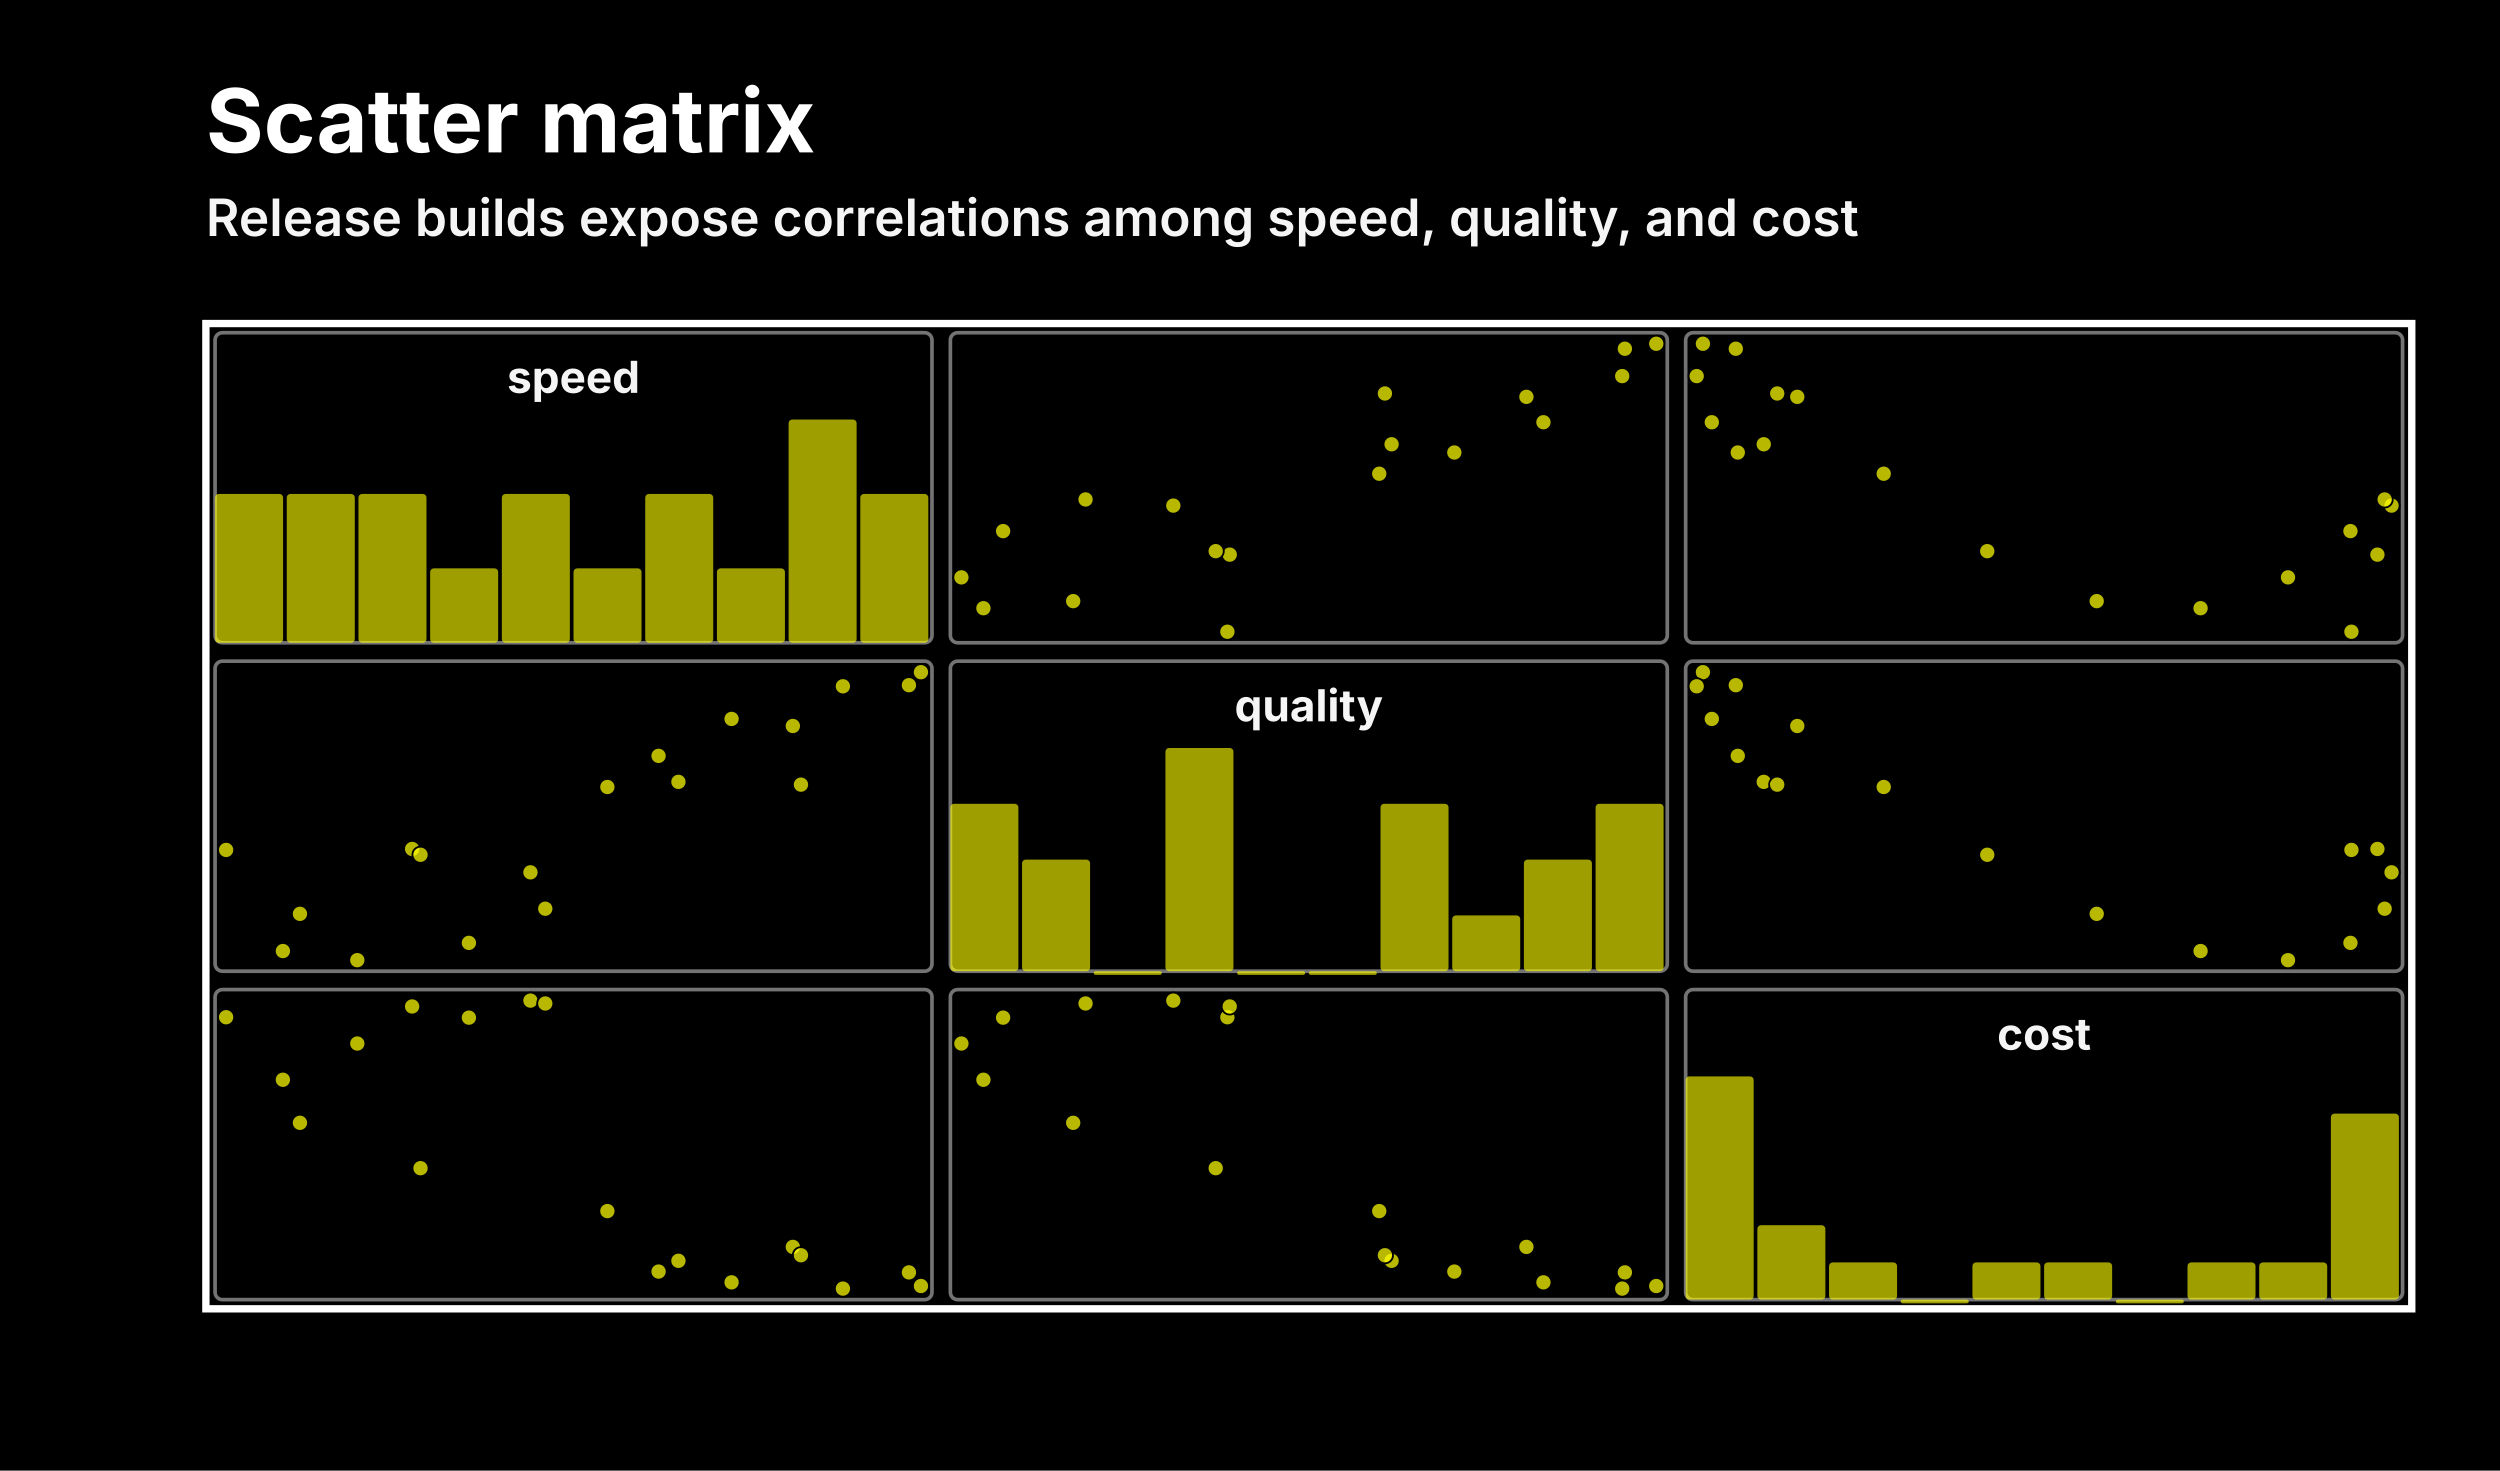
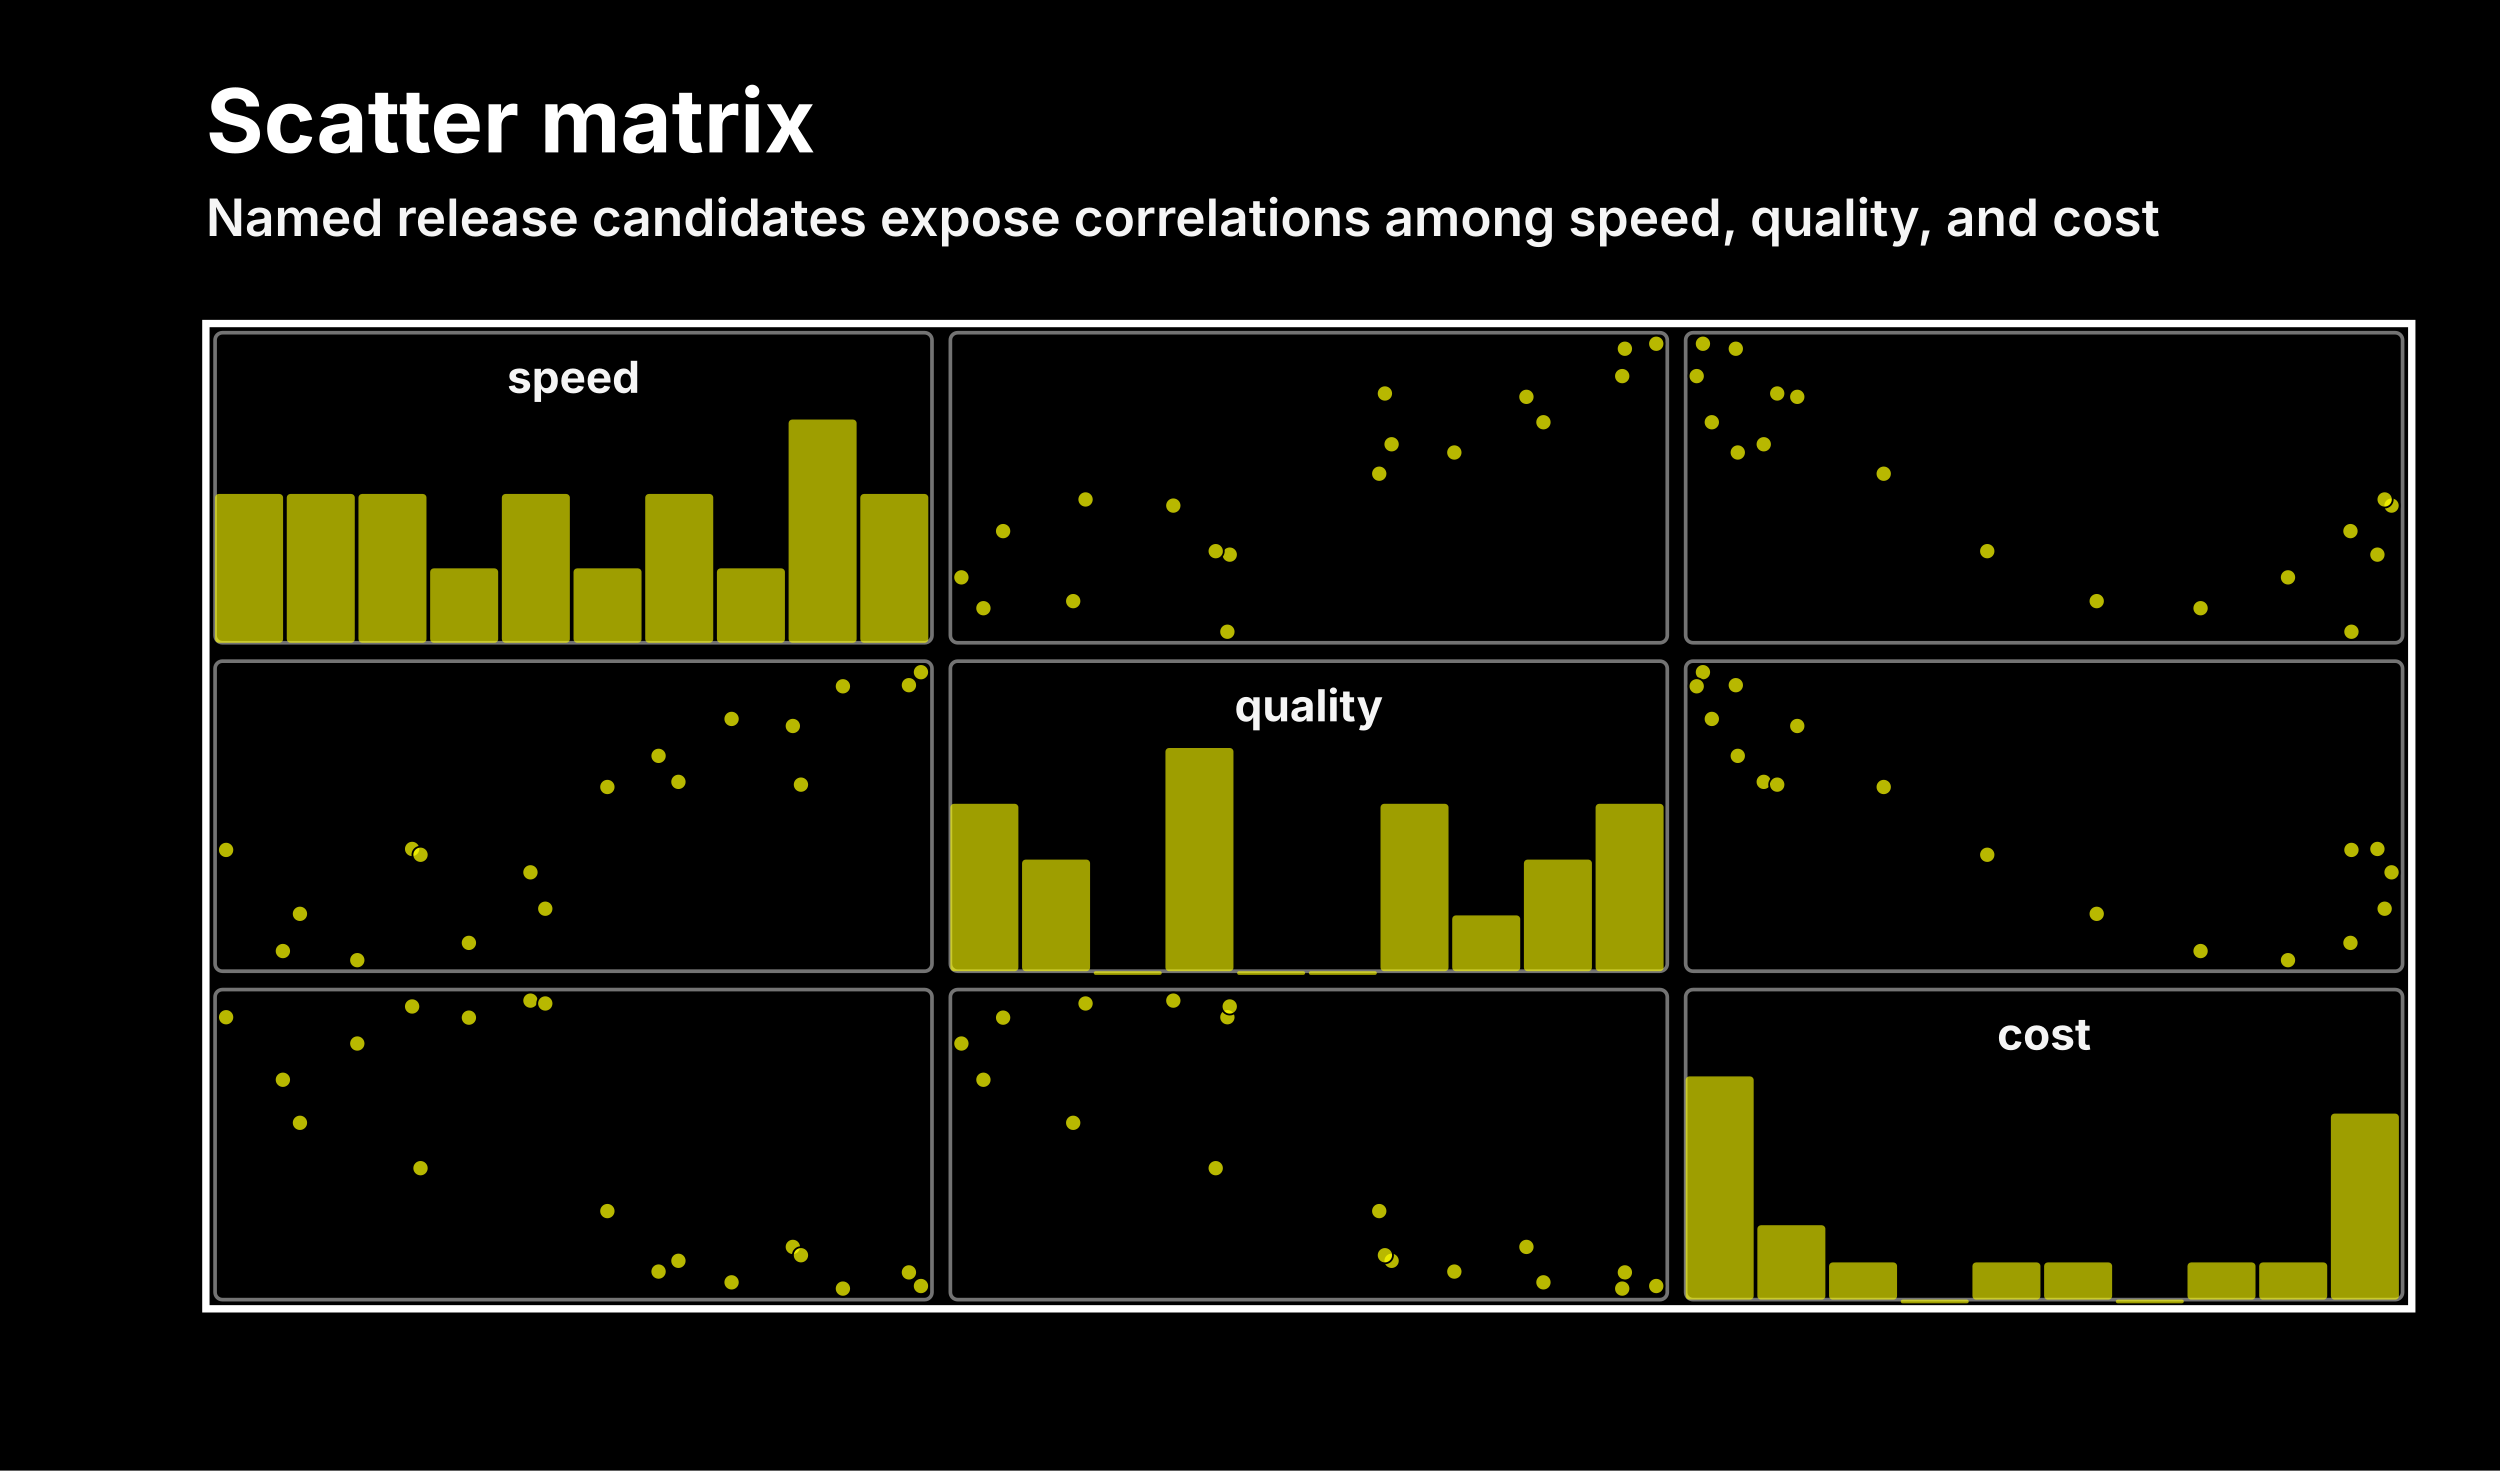
<svg xmlns="http://www.w3.org/2000/svg" width="680" height="400" viewBox="0 0 680 400" role="img" aria-labelledby="title description">
  <defs>
    <clipPath id="clip-1">
      <rect x="56" y="88" width="600" height="268" />
    </clipPath>
  </defs>
  <rect width="100%" height="100%" fill="#000000" />
  <g data-scene-node="scene:root">
    <rect data-scene-node="chart:panel" x="56" y="88" width="600" height="268" rx="0" fill="#000000" />
    <g data-scene-node="layer-0:group" clip-path="url(#clip-1)">
      <rect data-scene-node="layer-0:matrix-cell:0:0" x="58.5" y="90.5" width="195" height="84.333" rx="2" fill="#0000008c" stroke="#737373" stroke-width="1" />
      <rect data-scene-node="layer-0:matrix-cell:0:1" x="258.5" y="90.5" width="195" height="84.333" rx="2" fill="#0000008c" stroke="#737373" stroke-width="1" />
      <rect data-scene-node="layer-0:matrix-cell:0:2" x="458.5" y="90.5" width="195" height="84.333" rx="2" fill="#0000008c" stroke="#737373" stroke-width="1" />
      <rect data-scene-node="layer-0:matrix-cell:1:0" x="58.5" y="179.833" width="195" height="84.333" rx="2" fill="#0000008c" stroke="#737373" stroke-width="1" />
      <rect data-scene-node="layer-0:matrix-cell:1:1" x="258.5" y="179.833" width="195" height="84.333" rx="2" fill="#0000008c" stroke="#737373" stroke-width="1" />
      <rect data-scene-node="layer-0:matrix-cell:1:2" x="458.5" y="179.833" width="195" height="84.333" rx="2" fill="#0000008c" stroke="#737373" stroke-width="1" />
      <rect data-scene-node="layer-0:matrix-cell:2:0" x="58.5" y="269.167" width="195" height="84.333" rx="2" fill="#0000008c" stroke="#737373" stroke-width="1" />
      <rect data-scene-node="layer-0:matrix-cell:2:1" x="258.5" y="269.167" width="195" height="84.333" rx="2" fill="#0000008c" stroke="#737373" stroke-width="1" />
      <rect data-scene-node="layer-0:matrix-cell:2:2" x="458.5" y="269.167" width="195" height="84.333" rx="2" fill="#0000008c" stroke="#737373" stroke-width="1" />
      <rect data-scene-node="layer-0:matrix-hist:0:0" x="58.5" y="134.353" width="18.5" height="40.48" rx="1" fill="#ffff009e" />
      <rect data-scene-node="layer-0:matrix-hist:0:1" x="78" y="134.353" width="18.5" height="40.48" rx="1" fill="#ffff009e" />
      <rect data-scene-node="layer-0:matrix-hist:0:2" x="97.5" y="134.353" width="18.5" height="40.48" rx="1" fill="#ffff009e" />
      <rect data-scene-node="layer-0:matrix-hist:0:3" x="117" y="154.593" width="18.5" height="20.24" rx="1" fill="#ffff009e" />
      <rect data-scene-node="layer-0:matrix-hist:0:4" x="136.5" y="134.353" width="18.5" height="40.48" rx="1" fill="#ffff009e" />
      <rect data-scene-node="layer-0:matrix-hist:0:5" x="156" y="154.593" width="18.5" height="20.24" rx="1" fill="#ffff009e" />
      <rect data-scene-node="layer-0:matrix-hist:0:6" x="175.5" y="134.353" width="18.5" height="40.48" rx="1" fill="#ffff009e" />
      <rect data-scene-node="layer-0:matrix-hist:0:7" x="195" y="154.593" width="18.5" height="20.24" rx="1" fill="#ffff009e" />
      <rect data-scene-node="layer-0:matrix-hist:0:8" x="214.5" y="114.113" width="18.5" height="60.72" rx="1" fill="#ffff009e" />
      <rect data-scene-node="layer-0:matrix-hist:0:9" x="234" y="134.353" width="18.5" height="40.48" rx="1" fill="#ffff009e" />
      <circle data-scene-node="layer-0:matrix-point:0:1:0" cx="333.85" cy="171.833" r="2.2" fill="#ffff00b8" stroke="#000000" stroke-width="0.5" />
      <circle data-scene-node="layer-0:matrix-point:0:1:1" cx="334.486" cy="150.862" r="2.2" fill="#ffff00b8" stroke="#000000" stroke-width="0.5" />
      <circle data-scene-node="layer-0:matrix-point:0:1:2" cx="319.144" cy="137.523" r="2.2" fill="#ffff00b8" stroke="#000000" stroke-width="0.5" />
      <circle data-scene-node="layer-0:matrix-point:0:1:3" cx="295.269" cy="135.852" r="2.2" fill="#ffff00b8" stroke="#000000" stroke-width="0.5" />
      <circle data-scene-node="layer-0:matrix-point:0:1:4" cx="272.847" cy="144.461" r="2.2" fill="#ffff00b8" stroke="#000000" stroke-width="0.5" />
      <circle data-scene-node="layer-0:matrix-point:0:1:5" cx="261.5" cy="157.043" r="2.2" fill="#ffff00b8" stroke="#000000" stroke-width="0.5" />
      <circle data-scene-node="layer-0:matrix-point:0:1:6" cx="267.491" cy="165.432" r="2.2" fill="#ffff00b8" stroke="#000000" stroke-width="0.5" />
      <circle data-scene-node="layer-0:matrix-point:0:1:7" cx="291.911" cy="163.508" r="2.2" fill="#ffff00b8" stroke="#000000" stroke-width="0.5" />
      <circle data-scene-node="layer-0:matrix-point:0:1:8" cx="330.673" cy="149.916" r="2.2" fill="#ffff00b8" stroke="#000000" stroke-width="0.5" />
      <circle data-scene-node="layer-0:matrix-point:0:1:9" cx="375.154" cy="128.851" r="2.2" fill="#ffff00b8" stroke="#000000" stroke-width="0.5" />
      <circle data-scene-node="layer-0:matrix-point:0:1:10" cx="415.187" cy="107.943" r="2.2" fill="#ffff00b8" stroke="#000000" stroke-width="0.5" />
      <circle data-scene-node="layer-0:matrix-point:0:1:11" cx="441.967" cy="94.856" r="2.2" fill="#ffff00b8" stroke="#000000" stroke-width="0.5" />
      <circle data-scene-node="layer-0:matrix-point:0:1:12" cx="450.5" cy="93.5" r="2.2" fill="#ffff00b8" stroke="#000000" stroke-width="0.5" />
      <circle data-scene-node="layer-0:matrix-point:0:1:13" cx="441.241" cy="102.298" r="2.2" fill="#ffff00b8" stroke="#000000" stroke-width="0.5" />
      <circle data-scene-node="layer-0:matrix-point:0:1:14" cx="419.817" cy="114.849" r="2.2" fill="#ffff00b8" stroke="#000000" stroke-width="0.5" />
      <circle data-scene-node="layer-0:matrix-point:0:1:15" cx="395.579" cy="123.08" r="2.2" fill="#ffff00b8" stroke="#000000" stroke-width="0.5" />
      <circle data-scene-node="layer-0:matrix-point:0:1:16" cx="378.513" cy="120.841" r="2.2" fill="#ffff00b8" stroke="#000000" stroke-width="0.5" />
      <circle data-scene-node="layer-0:matrix-point:0:1:17" cx="376.697" cy="107.029" r="2.2" fill="#ffff00b8" stroke="#000000" stroke-width="0.5" />
      <circle data-scene-node="layer-0:matrix-point:0:2:0" cx="639.593" cy="171.833" r="2.2" fill="#ffff00b8" stroke="#000000" stroke-width="0.5" />
      <circle data-scene-node="layer-0:matrix-point:0:2:1" cx="646.656" cy="150.862" r="2.2" fill="#ffff00b8" stroke="#000000" stroke-width="0.5" />
      <circle data-scene-node="layer-0:matrix-point:0:2:2" cx="650.5" cy="137.523" r="2.2" fill="#ffff00b8" stroke="#000000" stroke-width="0.5" />
      <circle data-scene-node="layer-0:matrix-point:0:2:3" cx="648.623" cy="135.852" r="2.2" fill="#ffff00b8" stroke="#000000" stroke-width="0.5" />
      <circle data-scene-node="layer-0:matrix-point:0:2:4" cx="639.325" cy="144.461" r="2.2" fill="#ffff00b8" stroke="#000000" stroke-width="0.5" />
      <circle data-scene-node="layer-0:matrix-point:0:2:5" cx="622.338" cy="157.043" r="2.2" fill="#ffff00b8" stroke="#000000" stroke-width="0.5" />
      <circle data-scene-node="layer-0:matrix-point:0:2:6" cx="598.556" cy="165.432" r="2.2" fill="#ffff00b8" stroke="#000000" stroke-width="0.5" />
      <circle data-scene-node="layer-0:matrix-point:0:2:7" cx="570.305" cy="163.508" r="2.2" fill="#ffff00b8" stroke="#000000" stroke-width="0.5" />
      <circle data-scene-node="layer-0:matrix-point:0:2:8" cx="540.533" cy="149.916" r="2.2" fill="#ffff00b8" stroke="#000000" stroke-width="0.5" />
      <circle data-scene-node="layer-0:matrix-point:0:2:9" cx="512.371" cy="128.851" r="2.2" fill="#ffff00b8" stroke="#000000" stroke-width="0.5" />
      <circle data-scene-node="layer-0:matrix-point:0:2:10" cx="488.858" cy="107.943" r="2.2" fill="#ffff00b8" stroke="#000000" stroke-width="0.5" />
      <circle data-scene-node="layer-0:matrix-point:0:2:11" cx="472.139" cy="94.856" r="2.2" fill="#ffff00b8" stroke="#000000" stroke-width="0.5" />
      <circle data-scene-node="layer-0:matrix-point:0:2:12" cx="463.199" cy="93.5" r="2.2" fill="#ffff00b8" stroke="#000000" stroke-width="0.5" />
      <circle data-scene-node="layer-0:matrix-point:0:2:13" cx="461.5" cy="102.298" r="2.2" fill="#ffff00b8" stroke="#000000" stroke-width="0.5" />
      <circle data-scene-node="layer-0:matrix-point:0:2:14" cx="465.613" cy="114.849" r="2.2" fill="#ffff00b8" stroke="#000000" stroke-width="0.5" />
      <circle data-scene-node="layer-0:matrix-point:0:2:15" cx="472.675" cy="123.08" r="2.2" fill="#ffff00b8" stroke="#000000" stroke-width="0.5" />
      <circle data-scene-node="layer-0:matrix-point:0:2:16" cx="479.738" cy="120.841" r="2.2" fill="#ffff00b8" stroke="#000000" stroke-width="0.5" />
      <circle data-scene-node="layer-0:matrix-point:0:2:17" cx="483.404" cy="107.029" r="2.2" fill="#ffff00b8" stroke="#000000" stroke-width="0.5" />
      <circle data-scene-node="layer-0:matrix-point:1:0:0" cx="61.5" cy="231.18" r="2.2" fill="#ffff00b8" stroke="#000000" stroke-width="0.5" />
      <circle data-scene-node="layer-0:matrix-point:1:0:1" cx="112.098" cy="230.917" r="2.2" fill="#ffff00b8" stroke="#000000" stroke-width="0.5" />
      <circle data-scene-node="layer-0:matrix-point:1:0:2" cx="144.283" cy="237.275" r="2.2" fill="#ffff00b8" stroke="#000000" stroke-width="0.5" />
      <circle data-scene-node="layer-0:matrix-point:1:0:3" cx="148.315" cy="247.171" r="2.2" fill="#ffff00b8" stroke="#000000" stroke-width="0.5" />
      <circle data-scene-node="layer-0:matrix-point:1:0:4" cx="127.543" cy="256.464" r="2.2" fill="#ffff00b8" stroke="#000000" stroke-width="0.5" />
      <circle data-scene-node="layer-0:matrix-point:1:0:5" cx="97.185" cy="261.167" r="2.2" fill="#ffff00b8" stroke="#000000" stroke-width="0.5" />
      <circle data-scene-node="layer-0:matrix-point:1:0:6" cx="76.946" cy="258.683" r="2.2" fill="#ffff00b8" stroke="#000000" stroke-width="0.5" />
      <circle data-scene-node="layer-0:matrix-point:1:0:7" cx="81.587" cy="248.563" r="2.2" fill="#ffff00b8" stroke="#000000" stroke-width="0.5" />
      <circle data-scene-node="layer-0:matrix-point:1:0:8" cx="114.38" cy="232.497" r="2.2" fill="#ffff00b8" stroke="#000000" stroke-width="0.5" />
      <circle data-scene-node="layer-0:matrix-point:1:0:9" cx="165.207" cy="214.061" r="2.2" fill="#ffff00b8" stroke="#000000" stroke-width="0.5" />
      <circle data-scene-node="layer-0:matrix-point:1:0:10" cx="215.652" cy="197.469" r="2.2" fill="#ffff00b8" stroke="#000000" stroke-width="0.5" />
      <circle data-scene-node="layer-0:matrix-point:1:0:11" cx="247.228" cy="186.37" r="2.2" fill="#ffff00b8" stroke="#000000" stroke-width="0.5" />
      <circle data-scene-node="layer-0:matrix-point:1:0:12" cx="250.5" cy="182.833" r="2.2" fill="#ffff00b8" stroke="#000000" stroke-width="0.5" />
      <circle data-scene-node="layer-0:matrix-point:1:0:13" cx="229.272" cy="186.671" r="2.2" fill="#ffff00b8" stroke="#000000" stroke-width="0.5" />
      <circle data-scene-node="layer-0:matrix-point:1:0:14" cx="198.989" cy="195.55" r="2.2" fill="#ffff00b8" stroke="#000000" stroke-width="0.5" />
      <circle data-scene-node="layer-0:matrix-point:1:0:15" cx="179.13" cy="205.596" r="2.2" fill="#ffff00b8" stroke="#000000" stroke-width="0.5" />
      <circle data-scene-node="layer-0:matrix-point:1:0:16" cx="184.533" cy="212.669" r="2.2" fill="#ffff00b8" stroke="#000000" stroke-width="0.5" />
      <circle data-scene-node="layer-0:matrix-point:1:0:17" cx="217.859" cy="213.422" r="2.2" fill="#ffff00b8" stroke="#000000" stroke-width="0.5" />
      <rect data-scene-node="layer-0:matrix-hist:1:0" x="258.5" y="218.627" width="18.5" height="45.54" rx="1" fill="#ffff009e" />
      <rect data-scene-node="layer-0:matrix-hist:1:1" x="278" y="233.807" width="18.5" height="30.36" rx="1" fill="#ffff009e" />
      <rect data-scene-node="layer-0:matrix-hist:1:2" x="297.5" y="264.167" width="18.5" height="1" rx="0.5" fill="#ffff009e" />
      <rect data-scene-node="layer-0:matrix-hist:1:3" x="317" y="203.447" width="18.5" height="60.72" rx="1" fill="#ffff009e" />
      <rect data-scene-node="layer-0:matrix-hist:1:4" x="336.5" y="264.167" width="18.5" height="1" rx="0.5" fill="#ffff009e" />
      <rect data-scene-node="layer-0:matrix-hist:1:5" x="356" y="264.167" width="18.5" height="1" rx="0.5" fill="#ffff009e" />
      <rect data-scene-node="layer-0:matrix-hist:1:6" x="375.5" y="218.627" width="18.5" height="45.54" rx="1" fill="#ffff009e" />
      <rect data-scene-node="layer-0:matrix-hist:1:7" x="395" y="248.987" width="18.5" height="15.18" rx="1" fill="#ffff009e" />
      <rect data-scene-node="layer-0:matrix-hist:1:8" x="414.5" y="233.807" width="18.5" height="30.36" rx="1" fill="#ffff009e" />
      <rect data-scene-node="layer-0:matrix-hist:1:9" x="434" y="218.627" width="18.5" height="45.54" rx="1" fill="#ffff009e" />
      <circle data-scene-node="layer-0:matrix-point:1:2:0" cx="639.593" cy="231.18" r="2.2" fill="#ffff00b8" stroke="#000000" stroke-width="0.5" />
      <circle data-scene-node="layer-0:matrix-point:1:2:1" cx="646.656" cy="230.917" r="2.2" fill="#ffff00b8" stroke="#000000" stroke-width="0.5" />
      <circle data-scene-node="layer-0:matrix-point:1:2:2" cx="650.5" cy="237.275" r="2.2" fill="#ffff00b8" stroke="#000000" stroke-width="0.5" />
      <circle data-scene-node="layer-0:matrix-point:1:2:3" cx="648.623" cy="247.171" r="2.2" fill="#ffff00b8" stroke="#000000" stroke-width="0.5" />
      <circle data-scene-node="layer-0:matrix-point:1:2:4" cx="639.325" cy="256.464" r="2.2" fill="#ffff00b8" stroke="#000000" stroke-width="0.5" />
      <circle data-scene-node="layer-0:matrix-point:1:2:5" cx="622.338" cy="261.167" r="2.2" fill="#ffff00b8" stroke="#000000" stroke-width="0.5" />
      <circle data-scene-node="layer-0:matrix-point:1:2:6" cx="598.556" cy="258.683" r="2.2" fill="#ffff00b8" stroke="#000000" stroke-width="0.5" />
      <circle data-scene-node="layer-0:matrix-point:1:2:7" cx="570.305" cy="248.563" r="2.2" fill="#ffff00b8" stroke="#000000" stroke-width="0.5" />
      <circle data-scene-node="layer-0:matrix-point:1:2:8" cx="540.533" cy="232.497" r="2.2" fill="#ffff00b8" stroke="#000000" stroke-width="0.5" />
      <circle data-scene-node="layer-0:matrix-point:1:2:9" cx="512.371" cy="214.061" r="2.2" fill="#ffff00b8" stroke="#000000" stroke-width="0.5" />
      <circle data-scene-node="layer-0:matrix-point:1:2:10" cx="488.858" cy="197.469" r="2.2" fill="#ffff00b8" stroke="#000000" stroke-width="0.5" />
      <circle data-scene-node="layer-0:matrix-point:1:2:11" cx="472.139" cy="186.37" r="2.2" fill="#ffff00b8" stroke="#000000" stroke-width="0.5" />
      <circle data-scene-node="layer-0:matrix-point:1:2:12" cx="463.199" cy="182.833" r="2.2" fill="#ffff00b8" stroke="#000000" stroke-width="0.5" />
      <circle data-scene-node="layer-0:matrix-point:1:2:13" cx="461.5" cy="186.671" r="2.2" fill="#ffff00b8" stroke="#000000" stroke-width="0.5" />
      <circle data-scene-node="layer-0:matrix-point:1:2:14" cx="465.613" cy="195.55" r="2.2" fill="#ffff00b8" stroke="#000000" stroke-width="0.5" />
      <circle data-scene-node="layer-0:matrix-point:1:2:15" cx="472.675" cy="205.596" r="2.2" fill="#ffff00b8" stroke="#000000" stroke-width="0.5" />
      <circle data-scene-node="layer-0:matrix-point:1:2:16" cx="479.738" cy="212.669" r="2.2" fill="#ffff00b8" stroke="#000000" stroke-width="0.5" />
      <circle data-scene-node="layer-0:matrix-point:1:2:17" cx="483.404" cy="213.422" r="2.2" fill="#ffff00b8" stroke="#000000" stroke-width="0.5" />
      <circle data-scene-node="layer-0:matrix-point:2:0:0" cx="61.5" cy="276.687" r="2.2" fill="#ffff00b8" stroke="#000000" stroke-width="0.5" />
      <circle data-scene-node="layer-0:matrix-point:2:0:1" cx="112.098" cy="273.76" r="2.2" fill="#ffff00b8" stroke="#000000" stroke-width="0.5" />
      <circle data-scene-node="layer-0:matrix-point:2:0:2" cx="144.283" cy="272.167" r="2.2" fill="#ffff00b8" stroke="#000000" stroke-width="0.5" />
      <circle data-scene-node="layer-0:matrix-point:2:0:3" cx="148.315" cy="272.945" r="2.2" fill="#ffff00b8" stroke="#000000" stroke-width="0.5" />
      <circle data-scene-node="layer-0:matrix-point:2:0:4" cx="127.543" cy="276.798" r="2.2" fill="#ffff00b8" stroke="#000000" stroke-width="0.5" />
      <circle data-scene-node="layer-0:matrix-point:2:0:5" cx="97.185" cy="283.839" r="2.2" fill="#ffff00b8" stroke="#000000" stroke-width="0.5" />
      <circle data-scene-node="layer-0:matrix-point:2:0:6" cx="76.946" cy="293.695" r="2.2" fill="#ffff00b8" stroke="#000000" stroke-width="0.5" />
      <circle data-scene-node="layer-0:matrix-point:2:0:7" cx="81.587" cy="305.405" r="2.2" fill="#ffff00b8" stroke="#000000" stroke-width="0.5" />
      <circle data-scene-node="layer-0:matrix-point:2:0:8" cx="114.38" cy="317.744" r="2.2" fill="#ffff00b8" stroke="#000000" stroke-width="0.5" />
      <circle data-scene-node="layer-0:matrix-point:2:0:9" cx="165.207" cy="329.416" r="2.2" fill="#ffff00b8" stroke="#000000" stroke-width="0.5" />
      <circle data-scene-node="layer-0:matrix-point:2:0:10" cx="215.652" cy="339.161" r="2.2" fill="#ffff00b8" stroke="#000000" stroke-width="0.5" />
      <circle data-scene-node="layer-0:matrix-point:2:0:11" cx="247.228" cy="346.091" r="2.2" fill="#ffff00b8" stroke="#000000" stroke-width="0.5" />
      <circle data-scene-node="layer-0:matrix-point:2:0:12" cx="250.5" cy="349.796" r="2.2" fill="#ffff00b8" stroke="#000000" stroke-width="0.5" />
      <circle data-scene-node="layer-0:matrix-point:2:0:13" cx="229.272" cy="350.5" r="2.2" fill="#ffff00b8" stroke="#000000" stroke-width="0.5" />
      <circle data-scene-node="layer-0:matrix-point:2:0:14" cx="198.989" cy="348.795" r="2.2" fill="#ffff00b8" stroke="#000000" stroke-width="0.5" />
      <circle data-scene-node="layer-0:matrix-point:2:0:15" cx="179.13" cy="345.868" r="2.2" fill="#ffff00b8" stroke="#000000" stroke-width="0.5" />
      <circle data-scene-node="layer-0:matrix-point:2:0:16" cx="184.533" cy="342.941" r="2.2" fill="#ffff00b8" stroke="#000000" stroke-width="0.5" />
      <circle data-scene-node="layer-0:matrix-point:2:0:17" cx="217.859" cy="341.422" r="2.2" fill="#ffff00b8" stroke="#000000" stroke-width="0.5" />
      <circle data-scene-node="layer-0:matrix-point:2:1:0" cx="333.85" cy="276.687" r="2.2" fill="#ffff00b8" stroke="#000000" stroke-width="0.5" />
      <circle data-scene-node="layer-0:matrix-point:2:1:1" cx="334.486" cy="273.76" r="2.2" fill="#ffff00b8" stroke="#000000" stroke-width="0.5" />
      <circle data-scene-node="layer-0:matrix-point:2:1:2" cx="319.144" cy="272.167" r="2.2" fill="#ffff00b8" stroke="#000000" stroke-width="0.5" />
      <circle data-scene-node="layer-0:matrix-point:2:1:3" cx="295.269" cy="272.945" r="2.2" fill="#ffff00b8" stroke="#000000" stroke-width="0.5" />
      <circle data-scene-node="layer-0:matrix-point:2:1:4" cx="272.847" cy="276.798" r="2.2" fill="#ffff00b8" stroke="#000000" stroke-width="0.5" />
      <circle data-scene-node="layer-0:matrix-point:2:1:5" cx="261.5" cy="283.839" r="2.2" fill="#ffff00b8" stroke="#000000" stroke-width="0.5" />
      <circle data-scene-node="layer-0:matrix-point:2:1:6" cx="267.491" cy="293.695" r="2.2" fill="#ffff00b8" stroke="#000000" stroke-width="0.5" />
      <circle data-scene-node="layer-0:matrix-point:2:1:7" cx="291.911" cy="305.405" r="2.2" fill="#ffff00b8" stroke="#000000" stroke-width="0.5" />
      <circle data-scene-node="layer-0:matrix-point:2:1:8" cx="330.673" cy="317.744" r="2.2" fill="#ffff00b8" stroke="#000000" stroke-width="0.5" />
      <circle data-scene-node="layer-0:matrix-point:2:1:9" cx="375.154" cy="329.416" r="2.2" fill="#ffff00b8" stroke="#000000" stroke-width="0.5" />
      <circle data-scene-node="layer-0:matrix-point:2:1:10" cx="415.187" cy="339.161" r="2.2" fill="#ffff00b8" stroke="#000000" stroke-width="0.5" />
      <circle data-scene-node="layer-0:matrix-point:2:1:11" cx="441.967" cy="346.091" r="2.2" fill="#ffff00b8" stroke="#000000" stroke-width="0.5" />
      <circle data-scene-node="layer-0:matrix-point:2:1:12" cx="450.5" cy="349.796" r="2.2" fill="#ffff00b8" stroke="#000000" stroke-width="0.5" />
      <circle data-scene-node="layer-0:matrix-point:2:1:13" cx="441.241" cy="350.5" r="2.2" fill="#ffff00b8" stroke="#000000" stroke-width="0.5" />
      <circle data-scene-node="layer-0:matrix-point:2:1:14" cx="419.817" cy="348.795" r="2.2" fill="#ffff00b8" stroke="#000000" stroke-width="0.5" />
      <circle data-scene-node="layer-0:matrix-point:2:1:15" cx="395.579" cy="345.868" r="2.2" fill="#ffff00b8" stroke="#000000" stroke-width="0.5" />
      <circle data-scene-node="layer-0:matrix-point:2:1:16" cx="378.513" cy="342.941" r="2.2" fill="#ffff00b8" stroke="#000000" stroke-width="0.5" />
      <circle data-scene-node="layer-0:matrix-point:2:1:17" cx="376.697" cy="341.422" r="2.2" fill="#ffff00b8" stroke="#000000" stroke-width="0.5" />
      <rect data-scene-node="layer-0:matrix-hist:2:0" x="458.5" y="292.78" width="18.5" height="60.72" rx="1" fill="#ffff009e" />
      <rect data-scene-node="layer-0:matrix-hist:2:1" x="478" y="333.26" width="18.5" height="20.24" rx="1" fill="#ffff009e" />
      <rect data-scene-node="layer-0:matrix-hist:2:2" x="497.5" y="343.38" width="18.5" height="10.12" rx="1" fill="#ffff009e" />
      <rect data-scene-node="layer-0:matrix-hist:2:3" x="517" y="353.5" width="18.5" height="1" rx="0.5" fill="#ffff009e" />
      <rect data-scene-node="layer-0:matrix-hist:2:4" x="536.5" y="343.38" width="18.5" height="10.12" rx="1" fill="#ffff009e" />
      <rect data-scene-node="layer-0:matrix-hist:2:5" x="556" y="343.38" width="18.5" height="10.12" rx="1" fill="#ffff009e" />
      <rect data-scene-node="layer-0:matrix-hist:2:6" x="575.5" y="353.5" width="18.5" height="1" rx="0.5" fill="#ffff009e" />
      <rect data-scene-node="layer-0:matrix-hist:2:7" x="595" y="343.38" width="18.5" height="10.12" rx="1" fill="#ffff009e" />
      <rect data-scene-node="layer-0:matrix-hist:2:8" x="614.5" y="343.38" width="18.5" height="10.12" rx="1" fill="#ffff009e" />
      <rect data-scene-node="layer-0:matrix-hist:2:9" x="634" y="302.9" width="18.5" height="50.6" rx="1" fill="#ffff009e" />
      <text data-scene-node="layer-0:matrix-label:0" x="156" y="102.5" fill="#f5f5f5" font-family="Inter, ui-sans-serif, system-ui, -apple-system, BlinkMacSystemFont, &quot;Segoe UI&quot;, sans-serif" font-size="12" font-weight="700" text-anchor="middle" dominant-baseline="central">speed</text>
      <text data-scene-node="layer-0:matrix-label:1" x="356" y="191.833" fill="#f5f5f5" font-family="Inter, ui-sans-serif, system-ui, -apple-system, BlinkMacSystemFont, &quot;Segoe UI&quot;, sans-serif" font-size="12" font-weight="700" text-anchor="middle" dominant-baseline="central">quality</text>
      <text data-scene-node="layer-0:matrix-label:2" x="556" y="281.167" fill="#f5f5f5" font-family="Inter, ui-sans-serif, system-ui, -apple-system, BlinkMacSystemFont, &quot;Segoe UI&quot;, sans-serif" font-size="12" font-weight="700" text-anchor="middle" dominant-baseline="central">cost</text>
    </g>
    <rect data-scene-node="chart:plot-box" x="56" y="88" width="600" height="268" rx="0" fill="none" stroke="#ffffff" stroke-width="2" />
    <text data-scene-node="chart:title" x="56" y="24" fill="#ffffff" font-family="Inter, ui-sans-serif, system-ui, -apple-system, BlinkMacSystemFont, &quot;Segoe UI&quot;, sans-serif" font-size="24" font-weight="700" text-anchor="start" dominant-baseline="text-before-edge">Scatter matrix</text>
-     <text data-scene-node="chart:subtitle" x="56" y="54" fill="#f5f5f5" font-family="Inter, ui-sans-serif, system-ui, -apple-system, BlinkMacSystemFont, &quot;Segoe UI&quot;, sans-serif" font-size="14" font-weight="600" text-anchor="start" dominant-baseline="text-before-edge">Release builds expose correlations among speed, quality, and cost</text>
+     <text data-scene-node="chart:subtitle" x="56" y="54" fill="#f5f5f5" font-family="Inter, ui-sans-serif, system-ui, -apple-system, BlinkMacSystemFont, &quot;Segoe UI&quot;, sans-serif" font-size="14" font-weight="600" text-anchor="start" dominant-baseline="text-before-edge">Named release candidates expose correlations among speed, quality, and cost</text>
  </g>
</svg>
